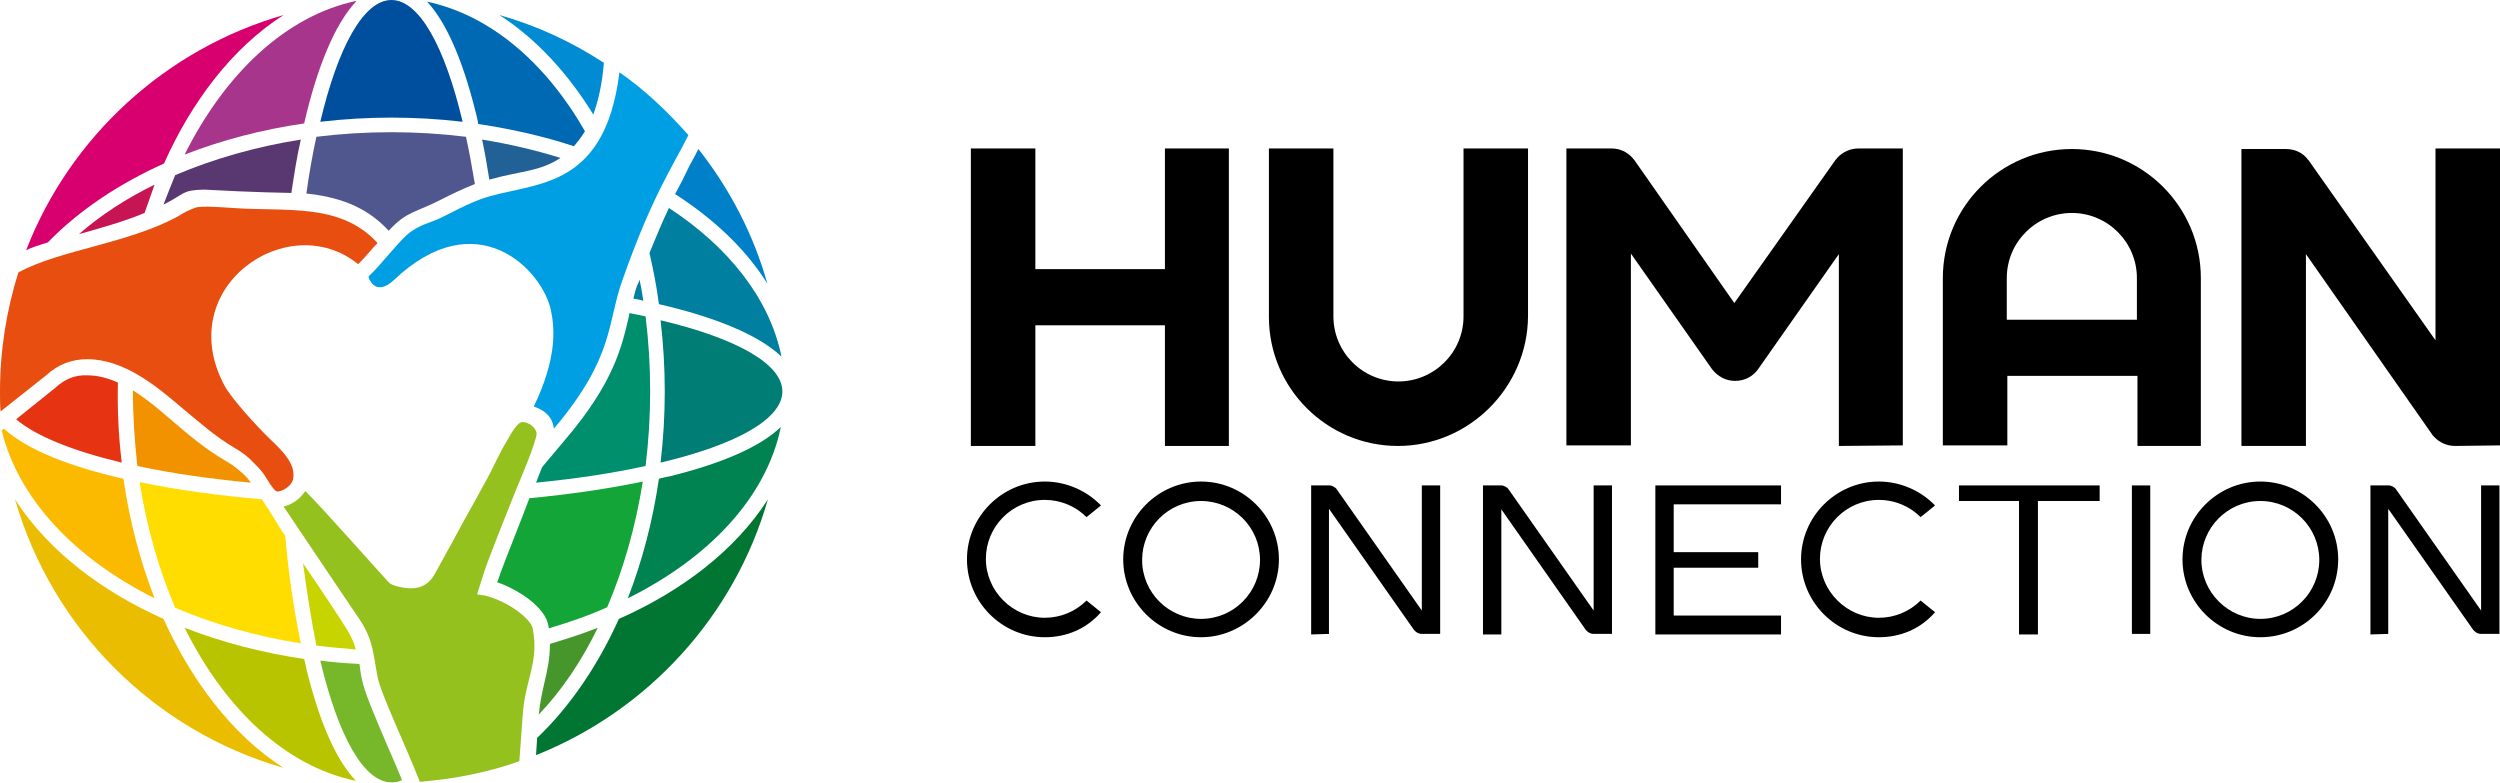
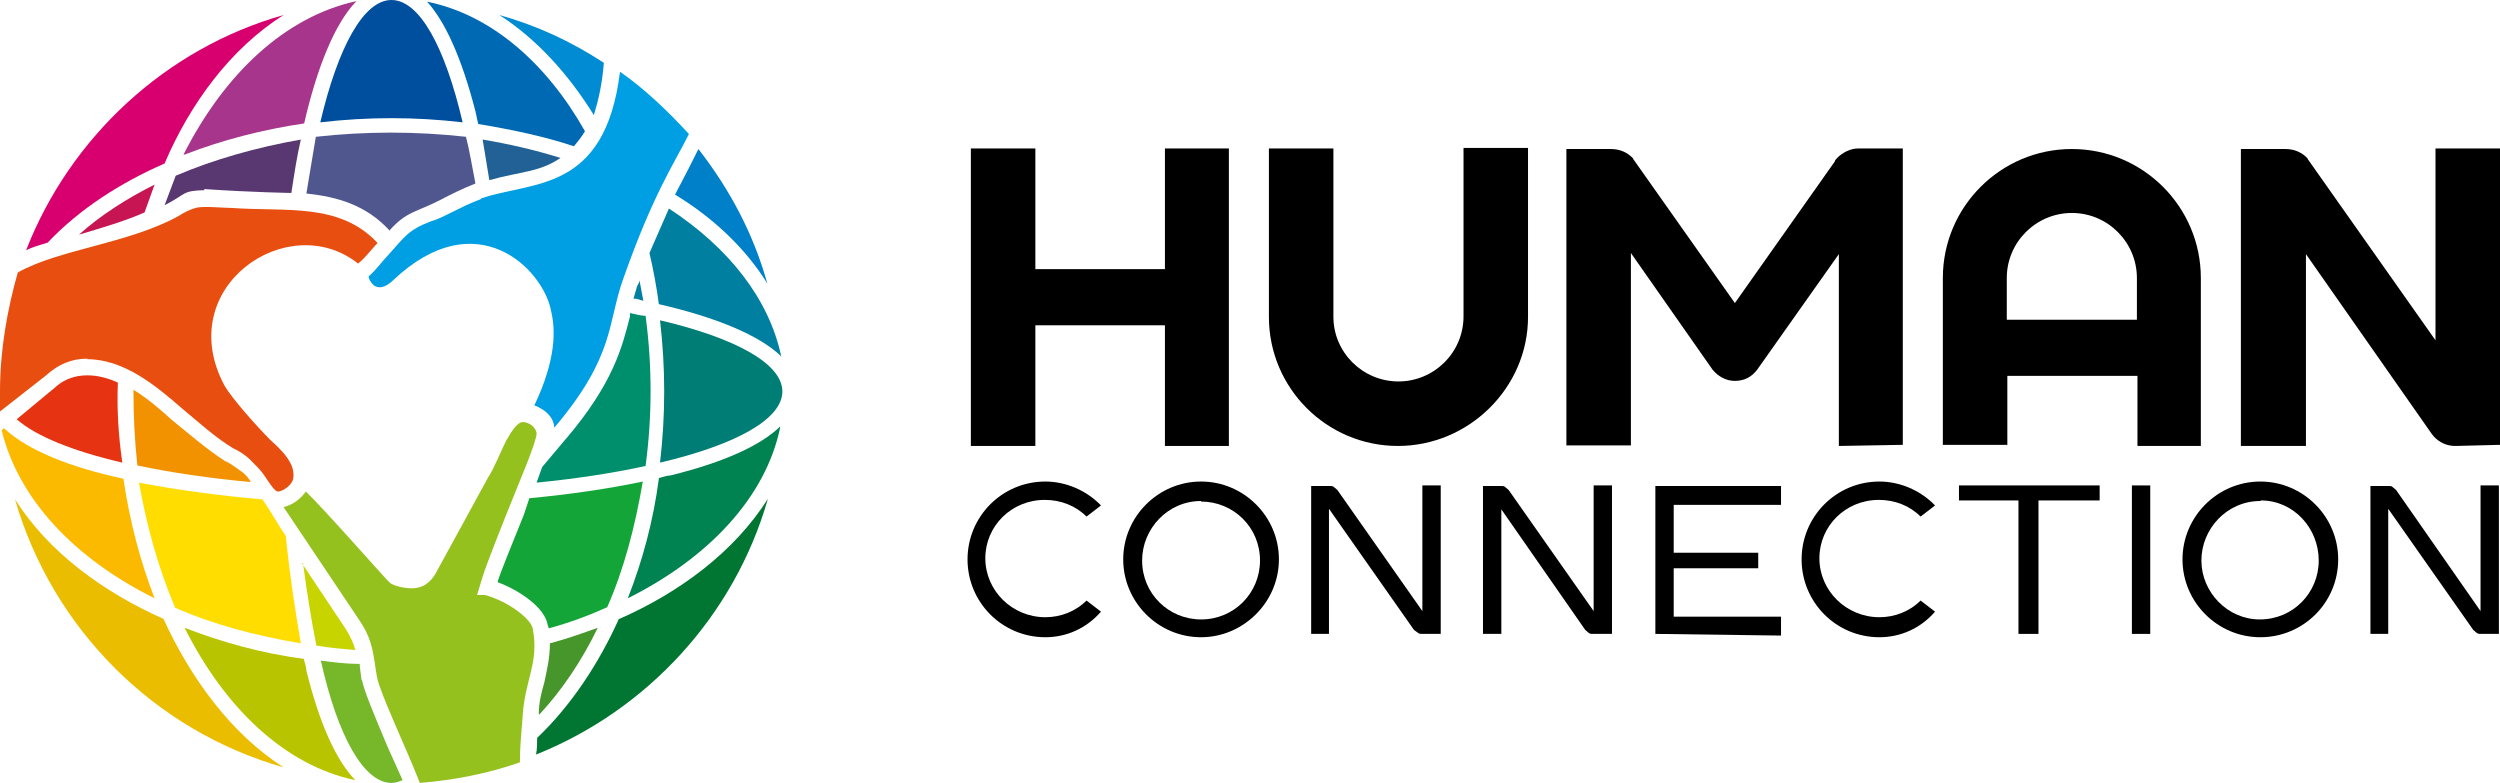
<svg xmlns="http://www.w3.org/2000/svg" xmlns:xlink="http://www.w3.org/1999/xlink" id="Ebene_1" viewBox="0 0 449.6 140.8">
  <style>.st0{clip-path:url(#SVGID_2_);fill:#216196;} .st1{clip-path:url(#SVGID_4_);fill:#007FA1;} .st2{clip-path:url(#SVGID_6_);fill:#76B82A;} .st3{clip-path:url(#SVGID_8_);fill:#A7358B;} .st4{clip-path:url(#SVGID_10_);fill:#004F9F;} .st5{clip-path:url(#SVGID_12_);fill:#50568E;} .st6{clip-path:url(#SVGID_14_);fill:#C8D400;} .st7{clip-path:url(#SVGID_16_);fill:#0069B4;} .st8{clip-path:url(#SVGID_18_);fill:#007FA1;} .st9{clip-path:url(#SVGID_20_);fill:#007D75;} .st10{clip-path:url(#SVGID_22_);fill:#008F6D;} .st11{clip-path:url(#SVGID_24_);fill:#008251;} .st12{clip-path:url(#SVGID_26_);fill:#46962B;} .st13{clip-path:url(#SVGID_28_);fill:#D7006E;} .st14{clip-path:url(#SVGID_30_);fill:#13A538;} .st15{clip-path:url(#SVGID_32_);fill:#0080C9;} .st16{clip-path:url(#SVGID_34_);fill:#008BD2;} .st17{clip-path:url(#SVGID_36_);fill:#EBBD00;} .st18{clip-path:url(#SVGID_38_);fill:#007632;} .st19{clip-path:url(#SVGID_40_);fill:#C71553;} .st20{clip-path:url(#SVGID_42_);fill:#593872;} .st21{clip-path:url(#SVGID_44_);fill:#F39200;} .st22{clip-path:url(#SVGID_46_);fill:#FBBA00;} .st23{clip-path:url(#SVGID_48_);fill:#FFDD00;} .st24{clip-path:url(#SVGID_50_);fill:#E63312;} .st25{clip-path:url(#SVGID_52_);fill:#B9C400;} .st26{clip-path:url(#SVGID_54_);fill:#E84E0F;} .st27{clip-path:url(#SVGID_56_);fill:#009FE3;} .st28{clip-path:url(#SVGID_58_);fill:#95C11F;} .st29{clip-path:url(#SVGID_60_);} .st30{clip-path:url(#SVGID_62_);} .st31{clip-path:url(#SVGID_64_);} .st32{clip-path:url(#SVGID_66_);} .st33{clip-path:url(#SVGID_68_);} .st34{clip-path:url(#SVGID_70_);} .st35{clip-path:url(#SVGID_72_);} .st36{clip-path:url(#SVGID_74_);} .st37{clip-path:url(#SVGID_76_);} .st38{clip-path:url(#SVGID_78_);} .st39{clip-path:url(#SVGID_80_);} .st40{clip-path:url(#SVGID_82_);} .st41{clip-path:url(#SVGID_84_);} .st42{clip-path:url(#SVGID_86_);} .st43{clip-path:url(#SVGID_88_);}</style>
  <defs>
    <path id="SVGID_1_" d="M0 0h465.3v140.8H0z" />
  </defs>
  <clipPath id="SVGID_2_">
    <use xlink:href="#SVGID_1_" overflow="visible" />
  </clipPath>
-   <path class="st0" d="M100.8 28.4c-4.5-1.4-9.2-2.5-14.1-3.3.5 2.3.9 4.7 1.3 7.2 5.7-1.6 9-1.4 12.8-3.9" />
+   <path class="st0" d="M100.8 28.4c-4.5-1.4-9.2-2.5-14-3.3l1.2 7.3c5.7-1.6 9-1.4 12.8-4" />
  <defs>
    <path id="SVGID_3_" d="M0 0h465.3v140.8H0z" />
  </defs>
  <clipPath id="SVGID_4_">
    <use xlink:href="#SVGID_3_" overflow="visible" />
  </clipPath>
-   <path class="st1" d="M113.9 53.7c.6.1 1.2.2 1.8.4-.2-1.3-.4-2.6-.7-3.8-.1.3-.2.7-.4 1-.3.8-.5 1.6-.7 2.4" />
+   <path class="st1" d="M114 53.7c.5 0 1 .2 1.7.4l-.7-3.7c0 .3-.2.7-.4 1l-.7 2.4" />
  <defs>
    <path id="SVGID_5_" d="M0 0h465.3v140.8H0z" />
  </defs>
  <clipPath id="SVGID_6_">
    <use xlink:href="#SVGID_5_" overflow="visible" />
  </clipPath>
-   <path class="st2" d="M65.1 122.2c-.2-.8-.3-1.6-.4-2.4 0-.1 0-.3-.1-.4-2.3-.1-4.7-.3-7-.6 3.2 13.5 7.8 21.9 12.8 21.9.7 0 1.3-.1 1.9-.4-.8-2-1.8-4.3-2.6-6.1-2.6-6.1-4.2-9.9-4.6-12" />
+   <path class="st2" d="M65 122.2l-.3-2.4v-.4c-2.4 0-4.8-.3-7-.6 3 13.5 7.7 22 12.7 22 .7 0 1.3-.2 2-.5l-2.7-6c-2.6-6.2-4.2-10-4.6-12" />
  <defs>
    <path id="SVGID_7_" d="M0 0h465.3v140.8H0z" />
  </defs>
  <clipPath id="SVGID_8_">
    <use xlink:href="#SVGID_7_" overflow="visible" />
  </clipPath>
-   <path class="st3" d="M33.2 27.8c6.7-2.6 13.9-4.5 21.5-5.6 2.3-10 5.5-17.9 9.4-22h-.2c-12.5 2.7-23.4 13-30.7 27.6" />
+   <path class="st3" d="M33.2 27.8c6.7-2.6 14-4.5 21.5-5.6 2.3-10 5.5-18 9.4-22C51.3 3 40.4 13.2 33 27.8" />
  <defs>
    <path id="SVGID_9_" d="M0 0h465.3v140.8H0z" />
  </defs>
  <clipPath id="SVGID_10_">
    <use xlink:href="#SVGID_9_" overflow="visible" />
  </clipPath>
-   <path class="st4" d="M83.2 21.9C80 8.4 75.4 0 70.4 0s-9.6 8.4-12.8 21.9c8.6-1 17-1 25.6 0" />
+   <path class="st4" d="M83.2 22C80 8.3 75.4 0 70.4 0s-9.6 8.4-12.8 22c8.6-1 17-1 25.6 0" />
  <defs>
    <path id="SVGID_11_" d="M0 0h465.3v140.8H0z" />
  </defs>
  <clipPath id="SVGID_12_">
    <use xlink:href="#SVGID_11_" overflow="visible" />
  </clipPath>
-   <path class="st5" d="M69.9 41.5c3.3-3.6 4.8-3.2 9.6-5.7 1.6-.8 3.6-1.8 5.9-2.7-.5-3-1-5.8-1.6-8.5-8.9-1.1-18-1.1-26.9 0-.7 3.2-1.3 6.6-1.8 10.2 5.4.6 10.6 2.1 14.8 6.7" />
+   <path class="st5" d="M70 41.5c3.2-3.6 4.7-3.2 9.5-5.7C81 35 83 34 85.5 33c-.6-3-1-5.7-1.7-8.4-9-1-18-1-27 0l-1.7 10.2c5.5.6 10.7 2 15 6.7" />
  <defs>
    <path id="SVGID_13_" d="M0 0h465.3v140.8H0z" />
  </defs>
  <clipPath id="SVGID_14_">
    <use xlink:href="#SVGID_13_" overflow="visible" />
  </clipPath>
-   <path class="st6" d="M54.5 101.3c.7 5.3 1.5 10.3 2.4 14.8 2.4.3 4.7.5 7.1.7-.3-1.2-.8-2.2-1.6-3.6-1-1.6-4.6-7.1-7.9-11.9" />
+   <path class="st6" d="M54.5 101.3c.7 5.3 1.5 10.3 2.4 14.8 2.3.4 4.6.6 7 .8-.3-1.2-.8-2.2-1.6-3.6l-8-12" />
  <defs>
    <path id="SVGID_15_" d="M0 0h465.3v140.8H0z" />
  </defs>
  <clipPath id="SVGID_16_">
    <use xlink:href="#SVGID_15_" overflow="visible" />
  </clipPath>
-   <path class="st7" d="M76.8.3c3.3 3.5 6.3 10.1 8.7 19.7.2.8.4 1.5.5 2.3 6 .9 11.8 2.2 17.2 4 .7-.8 1.4-1.7 2-2.7C98.1 11.2 88.1 2.7 76.8.3" />
+   <path class="st7" d="M76.8.3C80 3.8 83 10.3 85.5 20l.5 2.3c6 1 11.8 2.2 17.2 4 .7-.8 1.4-1.7 2-2.7-7-12.4-17-21-28.4-23.3" />
  <defs>
    <path id="SVGID_17_" d="M0 0h465.3v140.8H0z" />
  </defs>
  <clipPath id="SVGID_18_">
    <use xlink:href="#SVGID_17_" overflow="visible" />
  </clipPath>
-   <path class="st8" d="M118.5 54.7c10 2.3 17.9 5.5 22 9.4v-.2c-2.2-10.3-9.5-19.5-20.2-26.5-1.1 2.3-2.2 4.9-3.5 8.1.7 3 1.3 6.1 1.7 9.2" />
+   <path class="st8" d="M118.5 54.7c10 2.3 18 5.5 22 9.4-2.2-10.4-9.5-19.6-20.2-26.6l-3.5 8c.7 3 1.3 6.2 1.7 9.3" />
  <defs>
    <path id="SVGID_19_" d="M0 0h465.3v140.8H0z" />
  </defs>
  <clipPath id="SVGID_20_">
    <use xlink:href="#SVGID_19_" overflow="visible" />
  </clipPath>
-   <path class="st9" d="M140.7 70.4c0-5-8.4-9.6-21.9-12.8 1 8.6 1 17 0 25.6 13.5-3.2 21.9-7.8 21.9-12.8" />
+   <path class="st9" d="M140.7 70.4c0-5-8.4-9.6-22-12.8 1 8.6 1 17 0 25.6 13.6-3.2 22-7.8 22-12.8" />
  <defs>
    <path id="SVGID_21_" d="M0 0h465.3v140.8H0z" />
  </defs>
  <clipPath id="SVGID_22_">
    <use xlink:href="#SVGID_21_" overflow="visible" />
  </clipPath>
-   <path class="st10" d="M101.7 79l-4.2 5c-.3.8-.7 1.7-1.1 2.8 7.2-.7 13.8-1.7 19.7-3 1.1-8.9 1.1-18 0-26.9-.9-.2-1.9-.4-2.9-.6 0 .2-.1.4-.1.6-1.3 5.6-2.8 12-11.4 22.1" />
+   <path class="st10" d="M101.7 79l-4.2 5-1 2.8c7-.7 13.7-1.7 19.6-3 1.2-9 1.2-18 0-27-.8 0-1.8-.3-2.8-.5v.6c-1.4 5.5-3 12-11.5 22" />
  <defs>
    <path id="SVGID_23_" d="M0 0h465.3v140.8H0z" />
  </defs>
  <clipPath id="SVGID_24_">
    <use xlink:href="#SVGID_23_" overflow="visible" />
  </clipPath>
-   <path class="st11" d="M118.5 86.1c-1.1 7.6-3 14.8-5.6 21.5 14.7-7.3 24.9-18.2 27.5-30.7v-.1c-3.5 3.4-10.1 6.4-19.7 8.8-.6.1-1.4.3-2.2.5" />
+   <path class="st11" d="M118.5 86c-1 7.7-3 15-5.6 21.6 14.6-7.3 24.8-18.2 27.4-30.7v-.2c-3.5 3.4-10 6.4-19.7 8.8-.6 0-1.4.3-2.2.5" />
  <defs>
    <path id="SVGID_25_" d="M0 0h465.3v140.8H0z" />
  </defs>
  <clipPath id="SVGID_26_">
    <use xlink:href="#SVGID_25_" overflow="visible" />
  </clipPath>
-   <path class="st12" d="M96.9 128.5c4.1-4.3 7.7-9.6 10.6-15.6-2.8 1.1-5.6 2-8.6 2.9 0 2.7-.5 4.9-1 7-.4 1.8-.8 3.5-1 5.7" />
+   <path class="st12" d="M97 128.5c4-4.3 7.6-9.6 10.5-15.6-2.8 1-5.6 2-8.6 2.8 0 2.7-.6 5-1 7-.5 1.8-1 3.5-1 5.7" />
  <defs>
    <path id="SVGID_27_" d="M0 0h465.3v140.8H0z" />
  </defs>
  <clipPath id="SVGID_28_">
    <use xlink:href="#SVGID_27_" overflow="visible" />
  </clipPath>
-   <path class="st13" d="M8.6 43.6c5.7-5.9 13.1-10.7 20.9-14.2C34.3 18.6 41.6 8.7 51 2.7 29.8 8.8 12.6 24.6 4.7 45c.8-.4 1.6-.7 3.9-1.4" />
+   <path class="st13" d="M8.6 43.6c5.7-6 13-10.7 21-14.2C34.2 18.6 41.5 8.7 51 2.7c-21.2 6-38.4 22-46.3 42.3.8-.4 1.6-.7 4-1.4" />
  <defs>
    <path id="SVGID_29_" d="M0 0h465.3v140.8H0z" />
  </defs>
  <clipPath id="SVGID_30_">
    <use xlink:href="#SVGID_29_" overflow="visible" />
  </clipPath>
-   <path class="st14" d="M89.5 104.5l-.1.2c4.2 1.5 8.6 4.6 9.2 7.7 0 .2.1.4.1.6 3.7-1.1 7.2-2.3 10.5-3.8 2.9-6.8 5.1-14.4 6.4-22.6-6.2 1.3-13.1 2.3-20.4 3l-1.1 2.9c-2 5.1-4.1 10.4-4.6 12" />
+   <path class="st14" d="M89.5 104.5v.2c4 1.5 8.5 4.6 9 7.7l.2.6c3.7-1 7.2-2.3 10.5-3.8 3-6.8 5-14.4 6.4-22.6-6.2 1.3-13 2.3-20.4 3l-1 3c-2 5-4.2 10.3-4.7 12" />
  <defs>
    <path id="SVGID_31_" d="M0 0h465.3v140.8H0z" />
  </defs>
  <clipPath id="SVGID_32_">
    <use xlink:href="#SVGID_31_" overflow="visible" />
  </clipPath>
-   <path class="st15" d="M121.4 34.9c6.7 4.3 12.6 9.7 16.6 16.1-2.5-8.9-6.8-17.1-12.4-24.2-.5 1-1.1 2.1-1.7 3.2-.7 1.5-1.5 3.1-2.5 4.9" />
+   <path class="st15" d="M121.4 35C128 39 134 44.5 138 51c-2.5-9-6.8-17-12.4-24.2L124 30l-2.6 5" />
  <defs>
    <path id="SVGID_33_" d="M0 0h465.3v140.8H0z" />
  </defs>
  <clipPath id="SVGID_34_">
    <use xlink:href="#SVGID_33_" overflow="visible" />
  </clipPath>
-   <path class="st16" d="M89.8 2.7c6.7 4.3 12.4 10.6 16.9 17.9.9-2.5 1.6-5.5 1.9-9.3-5.8-3.8-12.1-6.7-18.8-8.6" />
+   <path class="st16" d="M89.8 2.7c6.7 4.3 12.4 10.6 17 18 .8-2.6 1.5-5.6 1.8-9.4-5.8-3.8-12-6.7-18.8-8.6" />
  <defs>
    <path id="SVGID_35_" d="M0 0h465.3v140.8H0z" />
  </defs>
  <clipPath id="SVGID_36_">
    <use xlink:href="#SVGID_35_" overflow="visible" />
  </clipPath>
-   <path class="st17" d="M29.4 111.3C18.6 106.5 8.7 99.2 2.7 89.8c6.7 23.3 25 41.6 48.3 48.3-9.4-6-16.7-16-21.6-26.8" />
+   <path class="st17" d="M29.4 111.3c-10.8-4.8-20.7-12-26.7-21.5C9.4 113 27.7 131.4 51 138c-9.4-6-16.7-16-21.6-26.7" />
  <defs>
    <path id="SVGID_37_" d="M0 0h465.3v140.8H0z" />
  </defs>
  <clipPath id="SVGID_38_">
    <use xlink:href="#SVGID_37_" overflow="visible" />
  </clipPath>
-   <path class="st18" d="M111.3 111.3c-3.6 8-8.6 15.6-14.7 21.4-.1 1-.1 2-.2 3.1 20.1-8 35.7-25 41.7-46-6 9.4-15.9 16.7-26.8 21.5" />
+   <path class="st18" d="M111.3 111.3c-3.6 8-8.6 15.6-14.7 21.4 0 1 0 2-.2 3 20-8 35.7-25 41.7-46-6 9.5-15.8 16.8-26.7 21.6" />
  <defs>
    <path id="SVGID_39_" d="M0 0h465.3v140.8H0z" />
  </defs>
  <clipPath id="SVGID_40_">
    <use xlink:href="#SVGID_39_" overflow="visible" />
  </clipPath>
-   <path class="st19" d="M27.8 33.2c-5.1 2.5-9.7 5.5-13.6 8.9 4-1.1 8.2-2.3 11.8-3.8l1.8-5.1" />
+   <path class="st19" d="M27.8 33.2c-5 2.5-9.7 5.5-13.6 9 4-1.2 8.2-2.4 11.8-4l1.8-5" />
  <defs>
    <path id="SVGID_41_" d="M0 0h465.3v140.8H0z" />
  </defs>
  <clipPath id="SVGID_42_">
    <use xlink:href="#SVGID_41_" overflow="visible" />
  </clipPath>
-   <path class="st20" d="M36.7 34.1c8.8.5 15.7.6 15.7.6.5-3.3 1-6.6 1.7-9.6-8.2 1.3-15.8 3.5-22.6 6.4-.7 1.7-1.4 3.5-2.1 5.3 4-2 3.2-2.6 7.3-2.7" />
+   <path class="st20" d="M36.7 34c8.8.6 15.7.7 15.7.7.5-3.3 1-6.6 1.7-9.6-8 1.4-15.7 3.6-22.5 6.5l-2 5.3c4-2 3-2.6 7.2-2.7" />
  <defs>
    <path id="SVGID_43_" d="M0 0h465.3v140.8H0z" />
  </defs>
  <clipPath id="SVGID_44_">
    <use xlink:href="#SVGID_43_" overflow="visible" />
  </clipPath>
-   <path class="st21" d="M40.6 82.9c-3.6-2.1-6.7-4.7-9.6-7.2-2.1-1.8-4.5-3.9-7.1-5.5 0 4.6.3 9.1.8 13.6 6 1.3 12.9 2.3 20.4 3-.4-.6-.9-1.2-1.5-1.7-.9-.8-1.9-1.6-3-2.2" />
+   <path class="st21" d="M40.6 83C37 80.7 34 78 31 75.6c-2-1.8-4.5-4-7-5.5 0 4.6.2 9 .7 13.6 6 1.3 13 2.3 20.4 3-.3-.6-.8-1.2-1.4-1.7-1-.7-2-1.5-3-2" />
  <defs>
    <path id="SVGID_45_" d="M0 0h465.3v140.8H0z" />
  </defs>
  <clipPath id="SVGID_46_">
    <use xlink:href="#SVGID_45_" overflow="visible" />
  </clipPath>
-   <path class="st22" d="M27.8 107.6c-2.6-6.7-4.5-13.9-5.6-21.5-9.7-2.2-17.3-5.2-21.5-9l-.4.3c3 12.3 13.1 23 27.5 30.2" />
+   <path class="st22" d="M27.8 107.6c-2.6-6.7-4.5-14-5.6-21.5C12.5 84 5 81 .7 77l-.4.4c3 12.3 13 23 27.5 30.2" />
  <defs>
    <path id="SVGID_47_" d="M0 0h465.3v140.8H0z" />
  </defs>
  <clipPath id="SVGID_48_">
    <use xlink:href="#SVGID_47_" overflow="visible" />
  </clipPath>
-   <path class="st23" d="M47.1 89.8c-7.9-.7-15.3-1.7-22-3.1 1.3 8.2 3.5 15.8 6.4 22.6 6.8 2.9 14.4 5.1 22.6 6.4-1.2-5.8-2.2-12.3-2.8-19.3-1.2-1.7-2.4-4-4.2-6.6" />
+   <path class="st23" d="M47 89.8c-7.8-.7-15.2-1.7-22-3 1.4 8 3.6 15.7 6.5 22.5 6.8 3 14.4 5 22.6 6.4-1-5.8-2-12.3-2.7-19.3-1.2-1.7-2.4-4-4.2-6.6" />
  <defs>
    <path id="SVGID_49_" d="M0 0h465.3v140.8H0z" />
  </defs>
  <clipPath id="SVGID_50_">
    <use xlink:href="#SVGID_49_" overflow="visible" />
  </clipPath>
-   <path class="st24" d="M10.1 69.6l-.1.1-7.1 5.7c3.5 3 10.2 5.7 19 7.8-.6-4.8-.8-9.6-.7-14.4-1.8-.8-3.6-1.3-5.5-1.3-2.1-.1-3.9.6-5.6 2.1" />
+   <path class="st24" d="M10 69.6l-7 5.8c3.4 3 10 5.7 19 7.8-.7-4.8-1-9.6-.8-14.4-1.8-.8-3.6-1.3-5.5-1.3-2 0-4 .6-5.6 2" />
  <defs>
    <path id="SVGID_51_" d="M0 0h465.3v140.8H0z" />
  </defs>
  <clipPath id="SVGID_52_">
    <use xlink:href="#SVGID_51_" overflow="visible" />
  </clipPath>
-   <path class="st25" d="M54.7 118.5c-7.6-1.1-14.8-3-21.5-5.6 7.3 14.7 18.2 24.9 30.7 27.5h.1c-3.4-3.5-6.4-10.1-8.8-19.7-.1-.6-.3-1.4-.5-2.2" />
+   <path class="st25" d="M54.7 118.5c-7.6-1-14.8-3-21.5-5.6 7.3 14.6 18.2 24.8 30.7 27.4-3.4-3.5-6.4-10-8.8-19.7 0-.6-.3-1.4-.5-2.2" />
  <defs>
    <path id="SVGID_53_" d="M0 0h465.3v140.8H0z" />
  </defs>
  <clipPath id="SVGID_54_">
    <use xlink:href="#SVGID_53_" overflow="visible" />
  </clipPath>
-   <path class="st26" d="M15.7 64.6c6.6 0 12.4 4.8 17.2 8.9 2.9 2.4 5.8 5 9.2 7 1.4.8 2.6 1.7 3.5 2.7 1.5 1.5 1.7 1.8 2.5 3.1s1.4 2.1 1.8 2.1c.8 0 2.5-.9 2.8-2.2.6-2.7-2-5.2-4-7.1-2.8-2.7-7.1-7.5-8.3-9.7-9.5-17.7 11.4-32.1 24-21.9 1.3-1.2 2.5-2.8 3.5-3.8-6.7-7.3-16.3-5.6-26.1-6.3-1.4-.1-5.4-.4-6.5-.1-1.2.4-2.4 1-3.1 1.5-9 5-21.4 6.1-28.9 10.2C1.2 55.7 0 62.9 0 70.4c0 1.2 0 2.4.1 3.6l8.2-6.5c2.2-2 4.6-2.9 7.4-2.9" />
+   <path class="st26" d="M15.7 64.6c6.6 0 12.4 4.8 17.2 9 2.8 2.3 5.7 5 9 7 1.5.7 2.7 1.6 3.6 2.6 1.5 1.5 1.7 1.8 2.5 3s1.5 2.2 2 2.2c.7 0 2.4-1 2.7-2.2.6-2.7-2-5.2-4-7-2.8-2.8-7-7.6-8.3-9.8-9.5-17.7 11.4-32 24-22 1.3-1 2.5-2.7 3.5-3.7-6.8-7.3-16.4-5.6-26.2-6.3-1.4 0-5.4-.4-6.5 0-1.2.3-2.4 1-3 1.4-9 5-21.5 6-29 10.2C1.3 55.7 0 63 0 70.4V74l8.3-6.5c2.2-2 4.6-3 7.4-3" />
  <defs>
    <path id="SVGID_55_" d="M0 0h465.3v140.8H0z" />
  </defs>
  <clipPath id="SVGID_56_">
    <use xlink:href="#SVGID_55_" overflow="visible" />
  </clipPath>
-   <path class="st27" d="M86.5 35.8c-3.8 1.4-6.8 3.4-9 4.1-4.2 1.5-4.7 2.7-7.8 6.1-.9 1-2.1 2.5-3.4 3.7 0 .1 0 .5.4 1 1.1 1.6 2.7 1 4.1-.3 14.9-14.2 26.8-1.9 28.3 5.5.7 3.4 1 8.7-3.1 17.2 2 .7 3.4 1.9 3.6 4 11-13 9.5-18.9 12.4-26.9 5.4-15.3 9.1-20.4 11.8-25.9-3.7-4.2-7.8-8.1-12.4-11.3-2.7 21.9-16 19.6-24.9 22.8" />
+   <path class="st27" d="M86.5 35.8c-3.8 1.4-6.8 3.4-9 4-4.2 1.6-4.7 2.8-7.8 6.2-1 1-2 2.5-3.4 3.7 0 0 0 .5.4 1 1 1.6 2.7 1 4-.3 15-14.2 27-2 28.4 5.5.8 3.3 1 8.6-3 17 2 .8 3.4 2 3.6 4 11-13 9.5-18.8 12.4-26.8 5.4-15.3 9-20.4 11.8-26-3.7-4-7.8-8-12.4-11.2-2.7 22-16 19.6-25 22.8" />
  <defs>
    <path id="SVGID_57_" d="M0 0h465.3v140.8H0z" />
  </defs>
  <clipPath id="SVGID_58_">
    <use xlink:href="#SVGID_57_" overflow="visible" />
  </clipPath>
-   <path class="st28" d="M94 128.7c.4-6.5 3-9.5 1.8-15.7-.3-1.6-4.2-4.8-8.6-5.9l-1.4-.2 1-3.2c.6-2.1 3.6-9.6 6.2-16.1.3-.7 3.6-8.4 3.5-9.7-.2-1.2-1.6-2-2.5-2s-1.9 1.7-2.9 3.5c-1.4 2.3-2.3 4.5-3.5 6.7-1.3 2.4-2.7 4.9-4.2 7.6-1.5 2.8-3.2 5.9-5.2 9.5-.9 1.7-2.4 2.6-4.2 2.6-1.6 0-3.4-.5-3.9-.9S57.8 91.1 54.9 88.3c-.9 1.4-2.3 2.4-3.9 2.8 4.2 6.3 12.2 18.1 13.8 20.5 2.4 3.7 2.3 6.1 3.1 10.1.5 2.9 5.2 12.7 7.6 18.9 6.2-.5 12.3-1.7 17.9-3.7.2-2.9.4-5.6.6-8.2" />
+   <path class="st28" d="M94 128.7c.4-6.5 3-9.5 1.8-15.7-.3-1.6-4.2-4.8-8.6-6h-1.4l1-3.3c.6-2 3.6-9.6 6.2-16 .3-.8 3.6-8.5 3.5-9.8-.2-1.3-1.6-2-2.5-2s-2 1.6-3 3.4C89.8 81.7 89 84 87.7 86l-4.2 7.7-5.2 9.5c-1 1.7-2.4 2.6-4.2 2.6-1.6 0-3.4-.5-4-1S58 91.2 55 88.4c-1 1.4-2.4 2.4-4 2.8l13.8 20.6c2.4 3.7 2.3 6 3 10 .6 3 5.3 12.8 7.7 19 6.2-.5 12.3-1.7 18-3.7 0-3 .3-5.7.5-8.3" />
  <defs>
    <path id="SVGID_59_" d="M0 0h465.3v140.8H0z" />
  </defs>
  <clipPath id="SVGID_60_">
    <use xlink:href="#SVGID_59_" overflow="visible" />
  </clipPath>
-   <path class="st29" d="M187.9 114.6c-7.7 0-14-6.3-14-14s6.3-14 14-14c3.8 0 7.5 1.6 10.1 4.3l-2.6 2.1c-2-2-4.7-3.1-7.5-3.1-5.9 0-10.6 4.8-10.6 10.6s4.8 10.6 10.6 10.6c2.8 0 5.5-1.1 7.5-3.1l2.6 2.1c-2.6 3-6.2 4.5-10.1 4.5" />
+   <path class="st29" d="M188 114.6c-7.8 0-14-6.3-14-14s6.2-14 14-14c3.7 0 7.4 1.6 10 4.3l-2.6 2c-2-2-4.7-3-7.5-3-6 0-10.7 4.7-10.7 10.5S182 111 188 111c2.7 0 5.4-1 7.4-3l2.6 2c-2.6 3-6.2 4.6-10 4.6" />
  <defs>
    <path id="SVGID_61_" d="M0 0h465.3v140.8H0z" />
  </defs>
  <clipPath id="SVGID_62_">
    <use xlink:href="#SVGID_61_" overflow="visible" />
  </clipPath>
-   <path class="st30" d="M337.9 114.6c-7.7 0-14-6.3-14-14s6.3-14 14-14c3.8 0 7.5 1.6 10.1 4.3l-2.6 2.1c-2-2-4.7-3.1-7.5-3.1-5.9 0-10.6 4.8-10.6 10.6s4.8 10.6 10.6 10.6c2.8 0 5.5-1.1 7.5-3.1l2.6 2.1c-2.6 3-6.2 4.5-10.1 4.5" />
+   <path class="st30" d="M338 114.6c-7.8 0-14-6.3-14-14s6.2-14 14-14c3.7 0 7.4 1.6 10 4.3l-2.6 2c-2-2-4.7-3-7.5-3-6 0-10.7 4.7-10.7 10.5S332 111 338 111c2.7 0 5.4-1 7.4-3l2.6 2c-2.6 3-6.2 4.6-10 4.6" />
  <defs>
    <path id="SVGID_63_" d="M0 0h465.3v140.8H0z" />
  </defs>
  <clipPath id="SVGID_64_">
    <use xlink:href="#SVGID_63_" overflow="visible" />
  </clipPath>
-   <path class="st31" d="M406.5 114.6c-7.7 0-14-6.3-14-14s6.3-14 14-14 14 6.3 14 14c0 7.8-6.3 14-14 14m0-24.5c-5.9 0-10.6 4.8-10.6 10.6s4.8 10.6 10.6 10.6c5.9 0 10.6-4.8 10.6-10.6s-4.7-10.6-10.6-10.6" />
+   <path class="st31" d="M406.5 114.6c-7.7 0-14-6.3-14-14s6.3-14 14-14 14 6.3 14 14c0 7.8-6.3 14-14 14m0-24.5c-6 0-10.6 5-10.6 10.7s4.7 10.6 10.5 10.6c6 0 10.6-4.8 10.6-10.6S412.5 90 406.6 90" />
  <defs>
    <path id="SVGID_65_" d="M0 0h465.3v140.8H0z" />
  </defs>
  <clipPath id="SVGID_66_">
    <use xlink:href="#SVGID_65_" overflow="visible" />
  </clipPath>
-   <path class="st32" d="M216 114.6c-7.7 0-14-6.3-14-14s6.3-14 14-14 14 6.3 14 14-6.4 14-14 14m0-24.5c-5.9 0-10.6 4.8-10.6 10.6 0 5.9 4.8 10.6 10.6 10.6 5.9 0 10.6-4.8 10.6-10.6 0-5.9-4.8-10.6-10.6-10.6" />
+   <path class="st32" d="M216 114.6c-7.7 0-14-6.3-14-14s6.3-14 14-14 14 6.3 14 14-6.4 14-14 14m0-24.5c-6 0-10.6 5-10.6 10.7 0 6 4.8 10.6 10.6 10.6 6 0 10.6-4.8 10.6-10.6 0-6-4.8-10.6-10.6-10.6" />
  <defs>
    <path id="SVGID_67_" d="M0 0h465.3v140.8H0z" />
  </defs>
  <clipPath id="SVGID_68_">
    <use xlink:href="#SVGID_67_" overflow="visible" />
  </clipPath>
-   <path class="st33" d="M235.8 114.1V87.3h3.3c.3 0 .5.1.7.2s.5.3.6.5l15.3 21.8V87.3h3.3V114h-3.4c-.2 0-.5-.1-.7-.2s-.4-.3-.6-.5L239 91.5V114l-3.2.1z" />
+   <path class="st33" d="M235.8 114V87.4h3.3c.4 0 .6 0 .8.2l.6.5 15.3 21.8V87.3h3.3V114h-3.4c-.2 0-.5 0-.7-.2l-.7-.5L239 91.5V114h-3.2z" />
  <defs>
    <path id="SVGID_69_" d="M0 0h465.3v140.8H0z" />
  </defs>
  <clipPath id="SVGID_70_">
    <use xlink:href="#SVGID_69_" overflow="visible" />
  </clipPath>
-   <path class="st34" d="M266.7 114.1V87.3h3.3c.3 0 .5.1.7.2s.5.3.6.5l15.3 21.8V87.3h3.3V114h-3.4c-.2 0-.5-.1-.7-.2s-.4-.3-.6-.5L270 91.6v22.5h-3.3z" />
+   <path class="st34" d="M266.7 114V87.4h3.3c.3 0 .5 0 .7.2l.6.5 15.3 21.8V87.3h3.3V114h-3.5c-.2 0-.5 0-.7-.2l-.6-.5L270 91.6V114h-3.3z" />
  <defs>
    <path id="SVGID_71_" d="M0 0h465.3v140.8H0z" />
  </defs>
  <clipPath id="SVGID_72_">
    <use xlink:href="#SVGID_71_" overflow="visible" />
  </clipPath>
-   <path class="st35" d="M426.3 114.1V87.3h3.3c.3 0 .5.1.7.2s.5.3.6.5l15.3 21.8V87.3h3.3V114h-3.4c-.2 0-.5-.1-.7-.2s-.4-.3-.6-.5l-15.3-21.8V114l-3.2.1z" />
+   <path class="st35" d="M426.3 114V87.4h3.3c.3 0 .5 0 .7.2l.6.5 15.2 21.8V87.3h3.3V114H446s-.4 0-.6-.2l-.6-.5-15.3-21.8V114h-3.2z" />
  <defs>
    <path id="SVGID_73_" d="M0 0h465.3v140.8H0z" />
  </defs>
  <clipPath id="SVGID_74_">
    <use xlink:href="#SVGID_73_" overflow="visible" />
  </clipPath>
  <path class="st36" d="M383.4 87.3h3.3V114h-3.3z" />
  <defs>
    <path id="SVGID_75_" d="M0 0h465.3v140.8H0z" />
  </defs>
  <clipPath id="SVGID_76_">
    <use xlink:href="#SVGID_75_" overflow="visible" />
  </clipPath>
-   <path class="st37" d="M363.1 114.1v-24h-10.8v-2.8h25.3v2.8h-11.1v24z" />
+   <path class="st37" d="M363 114V90h-10.7v-2.7h25.3V90h-11v24z" />
  <defs>
    <path id="SVGID_77_" d="M0 0h465.3v140.8H0z" />
  </defs>
  <clipPath id="SVGID_78_">
    <use xlink:href="#SVGID_77_" overflow="visible" />
  </clipPath>
-   <path class="st38" d="M297.7 114.1V87.3h22.6v3.4H301v8.6h15.2v2.8H301v8.6h19.3v3.4z" />
+   <path class="st38" d="M297.7 114V87.4h22.6v3.4H301v8.6h15.2v2.8H301v8.7h19.3v3.4z" />
  <defs>
    <path id="SVGID_79_" d="M0 0h465.3v140.8H0z" />
  </defs>
  <clipPath id="SVGID_80_">
    <use xlink:href="#SVGID_79_" overflow="visible" />
  </clipPath>
  <path class="st39" d="M209.5 80.2V58.5h-23.3v21.7h-11.6V26.7h11.6v21.7h23.3V26.7H221v53.5z" />
  <defs>
    <path id="SVGID_81_" d="M0 0h465.3v140.8H0z" />
  </defs>
  <clipPath id="SVGID_82_">
    <use xlink:href="#SVGID_81_" overflow="visible" />
  </clipPath>
-   <path class="st40" d="M251.4 80.2c-12.8 0-23.2-10.4-23.2-23.2V26.7h11.6v30.2c0 6.4 5.2 11.7 11.7 11.7 6.4 0 11.7-5.2 11.7-11.7V26.7h11.6v30.2c-.1 12.8-10.6 23.3-23.4 23.3" />
+   <path class="st40" d="M251.4 80.2c-12.8 0-23.2-10.4-23.2-23.2V26.7h11.6V57c0 6.3 5.2 11.6 11.7 11.6 6.4 0 11.7-5.2 11.7-11.7V26.6h11.6V57c0 12.7-10.6 23.2-23.4 23.2" />
  <defs>
    <path id="SVGID_83_" d="M0 0h465.3v140.8H0z" />
  </defs>
  <clipPath id="SVGID_84_">
    <use xlink:href="#SVGID_83_" overflow="visible" />
  </clipPath>
-   <path class="st41" d="M384.4 80.2V67.6H361v12.5h-11.6V50c0-12.8 10.4-23.2 23.2-23.2s23.2 10.4 23.2 23.2v30.2h-11.4zM361 57.5h23.3V50c0-6.4-5.2-11.7-11.7-11.7-6.4 0-11.7 5.2-11.7 11.7v7.5h.1z" />
+   <path class="st41" d="M384.4 80.2V67.6H361V80h-11.6V50c0-12.8 10.4-23.2 23.2-23.2s23.2 10.4 23.2 23.2v30.2h-11.4zM361 57.5h23.3V50c0-6.4-5.2-11.7-11.7-11.7-6.4 0-11.7 5.2-11.7 11.7v7.5z" />
  <defs>
    <path id="SVGID_85_" d="M0 0h465.3v140.8H0z" />
  </defs>
  <clipPath id="SVGID_86_">
    <use xlink:href="#SVGID_85_" overflow="visible" />
  </clipPath>
-   <path class="st42" d="M441.5 80.2c-1.4 0-2.8-.6-3.8-1.7-.2-.2-.3-.3-.4-.5l-22.6-32.3v34.5h-11.6V26.8h8c1.5 0 2.9.6 3.8 1.7.1.2.3.3.4.5L438 61.2V26.7h11.6v53.4l-8.1.1z" />
+   <path class="st42" d="M441.5 80.2c-1.4 0-2.8-.6-3.8-1.7l-.4-.5-22.6-32.3v34.5H403V26.8h8c1.6 0 3 .6 4 1.7 0 .2.2.3.3.5L438 61.2V26.7h11.6V80l-8 .2z" />
  <defs>
    <path id="SVGID_87_" d="M0 0h465.3v140.8H0z" />
  </defs>
  <clipPath id="SVGID_88_">
    <use xlink:href="#SVGID_87_" overflow="visible" />
  </clipPath>
-   <path class="st43" d="M330.7 80.2V45.7l-14.6 20.8c-1 1.3-2.4 2-4.1 2-1.6 0-3.1-.8-4.1-2.1l-14.6-20.8v34.5h-11.6V26.7h8.1c1.5 0 2.8.6 3.8 1.7.1.2.3.3.4.5l17.9 25.6L330 28.9c.1-.2.3-.3.4-.5 1-1.1 2.4-1.7 3.8-1.7h8v53.4l-11.5.1z" />
+   <path class="st43" d="M330.7 80.2V45.7L316 66.5c-1 1.3-2.3 2-4 2-1.6 0-3-.8-4-2l-14.7-21v34.6h-11.6V26.8h8c1.6 0 3 .6 4 1.7 0 .2.2.3.3.5l18 25.5L330 29c0-.3.3-.4.4-.6 1-1 2.4-1.7 3.8-1.7h8V80l-11.5.2z" />
</svg>
